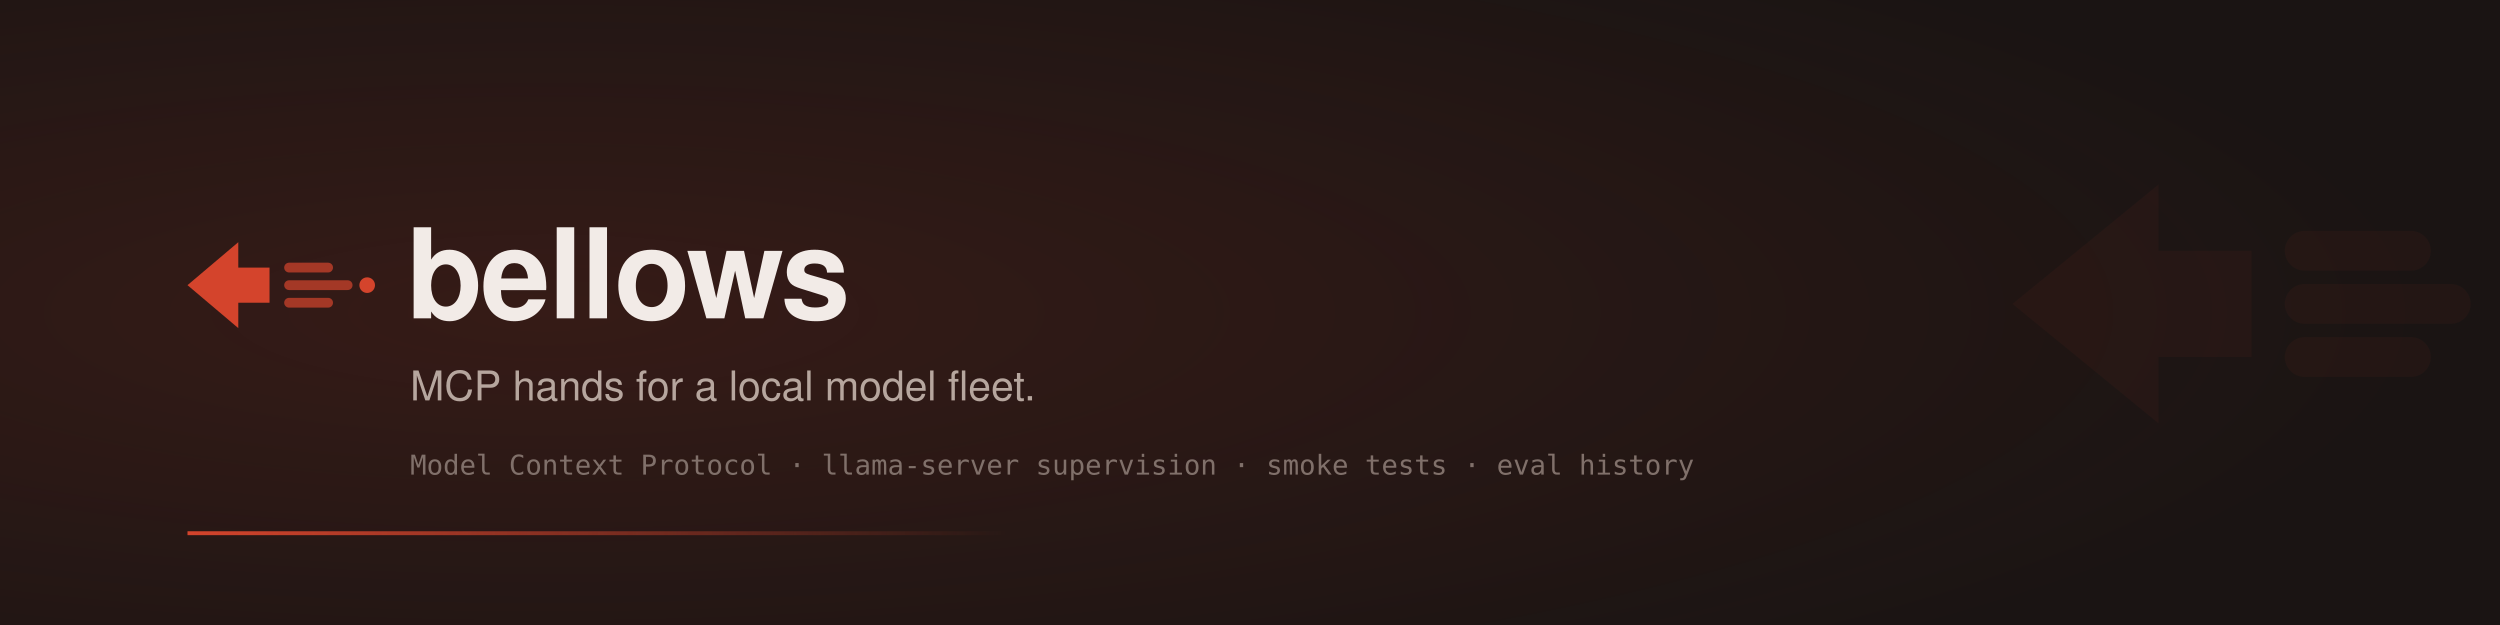
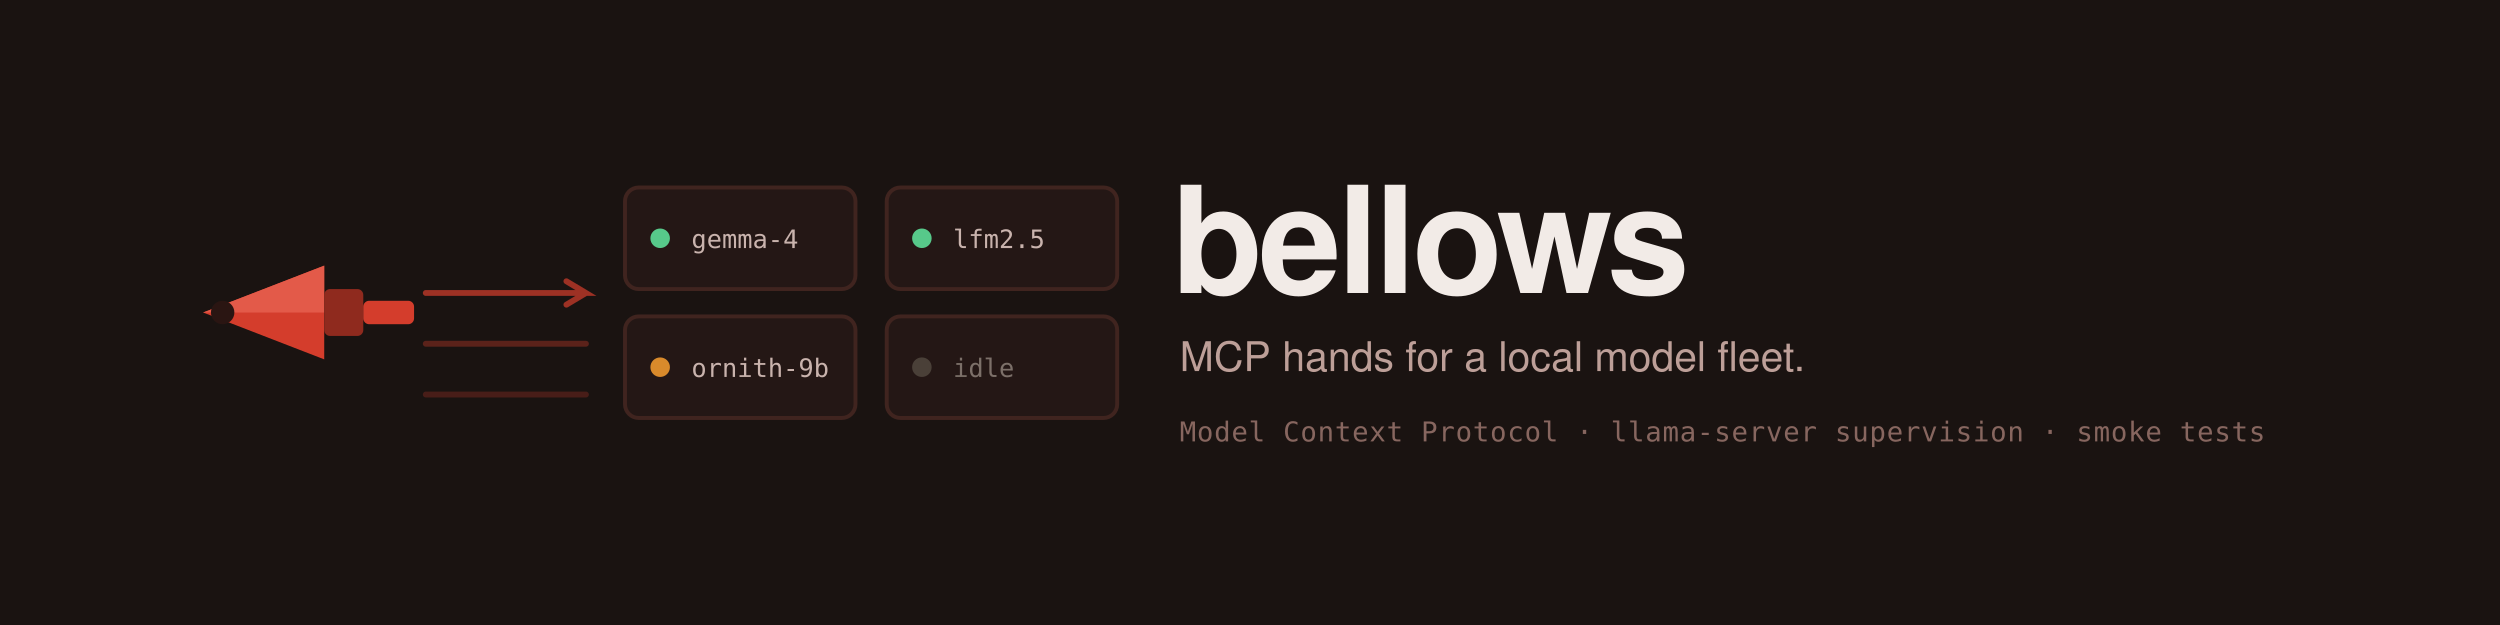
- <svg xmlns="http://www.w3.org/2000/svg" width="1280" height="320" viewBox="0 0 1280 320" role="img" aria-label="Bellows - MCP hands for a local model fleet">
-   <defs>
-     <radialGradient id="glow-be" cx="0.22" cy="0.5" r="0.75">
-       <stop offset="0" stop-color="#d4442c" stop-opacity="0.15" />
-       <stop offset="1" stop-color="#d4442c" stop-opacity="0" />
-     </radialGradient>
-     <linearGradient id="edge-be" x1="0" y1="0" x2="1" y2="0">
-       <stop offset="0" stop-color="#d4442c" />
-       <stop offset="1" stop-color="#d4442c" stop-opacity="0" />
-     </linearGradient>
-   </defs>
-   <rect width="1280" height="320" fill="#1a1413" />
-   <rect width="1280" height="320" fill="url(#glow-be)" />
-   <g transform="translate(1010,40) scale(3.4)" opacity="0.05">
-     <path d="M6 34 l22 -18 v10 l14 0 v16 l-14 0 v10 z" fill="#d4442c" />
-     <path d="M50 26 h16 M50 34 h22 M50 42 h16" stroke="#d4442c" stroke-width="6" stroke-linecap="round" />
+ <svg xmlns="http://www.w3.org/2000/svg" width="1280" height="320" viewBox="0 0 1280 320" role="img" aria-label="bellows - MCP hands for a local model fleet">
+   <rect width="1280" height="320" fill="#1a1311" />
+   <g transform="translate(96,96)">
+     <path d="M8 64 L70 40 L70 88 Z" fill="#d43d2c" />
+     <path d="M8 64 L70 40 L70 64 Z" fill="#e35a49" />
+     <rect x="70" y="52" width="20" height="24" rx="3" fill="#8f2a1e" />
+     <circle cx="18" cy="64" r="6" fill="#2a1512" />
+     <rect x="90" y="58" width="26" height="12" rx="3" fill="#d43d2c" />
  </g>
-   <g transform="translate(96,116)">
-     <path d="M0 30 l26 -22 v13 h16 v18 h-16 v13 z" fill="#d4442c" />
-     <path d="M52 21 h20 M52 30 h30 M52 39 h20" stroke="#d4442c" stroke-width="5" stroke-linecap="round" opacity="0.7" />
-     <circle cx="92" cy="30" r="4" fill="#d4442c" />
+   <g stroke="#d43d2c" stroke-width="3" stroke-linecap="round" fill="none" opacity="0.7">
+     <path d="M218 150 H300 l-10 -6 M300 150 l-10 6" />
+     <path d="M218 176 H300" opacity="0.5" />
+     <path d="M218 202 H300" opacity="0.35" />
  </g>
-   <text x="208" y="163" font-family="-apple-system,'Segoe UI',Helvetica,Arial,sans-serif" font-size="64" font-weight="700" letter-spacing="-1" fill="#f2ebe7">bellows</text>
-   <text x="210" y="205" font-family="-apple-system,'Segoe UI',Helvetica,Arial,sans-serif" font-size="21" fill="#b6a69e">MCP hands for a local model fleet.</text>
-   <text x="210" y="243" font-family="ui-monospace,'SF Mono',Menlo,Consolas,monospace" font-size="14" fill="#80706a">Model Context Protocol · llama-server supervision · smoke tests · eval history</text>
-   <rect x="96" y="272" width="420" height="2" fill="url(#edge-be)" />
+   <g transform="translate(320,96)" font-family="ui-monospace,'SF Mono',Menlo,Consolas,monospace">
+     <g>
+       <rect x="0" y="0" width="118" height="52" rx="7" fill="#241715" stroke="#40241f" stroke-width="2" />
+       <circle cx="18" cy="26" r="5" fill="#57c98a" />
+       <text x="34" y="31" font-size="13" fill="#c9b3ad">gemma-4</text>
+     </g>
+     <g transform="translate(134,0)">
+       <rect x="0" y="0" width="118" height="52" rx="7" fill="#241715" stroke="#40241f" stroke-width="2" />
+       <circle cx="18" cy="26" r="5" fill="#57c98a" />
+       <text x="34" y="31" font-size="13" fill="#c9b3ad">lfm2.5</text>
+     </g>
+     <g transform="translate(0,66)">
+       <rect x="0" y="0" width="118" height="52" rx="7" fill="#241715" stroke="#40241f" stroke-width="2" />
+       <circle cx="18" cy="26" r="5" fill="#d98a2b" />
+       <text x="34" y="31" font-size="13" fill="#c9b3ad">ornith-9b</text>
+     </g>
+     <g transform="translate(134,66)">
+       <rect x="0" y="0" width="118" height="52" rx="7" fill="#241715" stroke="#40241f" stroke-width="2" />
+       <circle cx="18" cy="26" r="5" fill="#4a4038" />
+       <text x="34" y="31" font-size="13" fill="#7c7069">idle</text>
+     </g>
+   </g>
+   <g transform="translate(600,0)">
+     <text x="0" y="150" font-family="-apple-system,'Segoe UI',Helvetica,Arial,sans-serif" font-size="76" font-weight="800" letter-spacing="-2" fill="#f2ebe7">bellows</text>
+     <text x="4" y="190" font-family="-apple-system,'Segoe UI',Helvetica,Arial,sans-serif" font-size="21" fill="#bd9f98">MCP hands for a local model fleet.</text>
+     <text x="4" y="226" font-family="ui-monospace,'SF Mono',Menlo,Consolas,monospace" font-size="14" fill="#87665f" letter-spacing="0.4">Model Context Protocol · llama-server supervision · smoke tests</text>
+   </g>
</svg>
